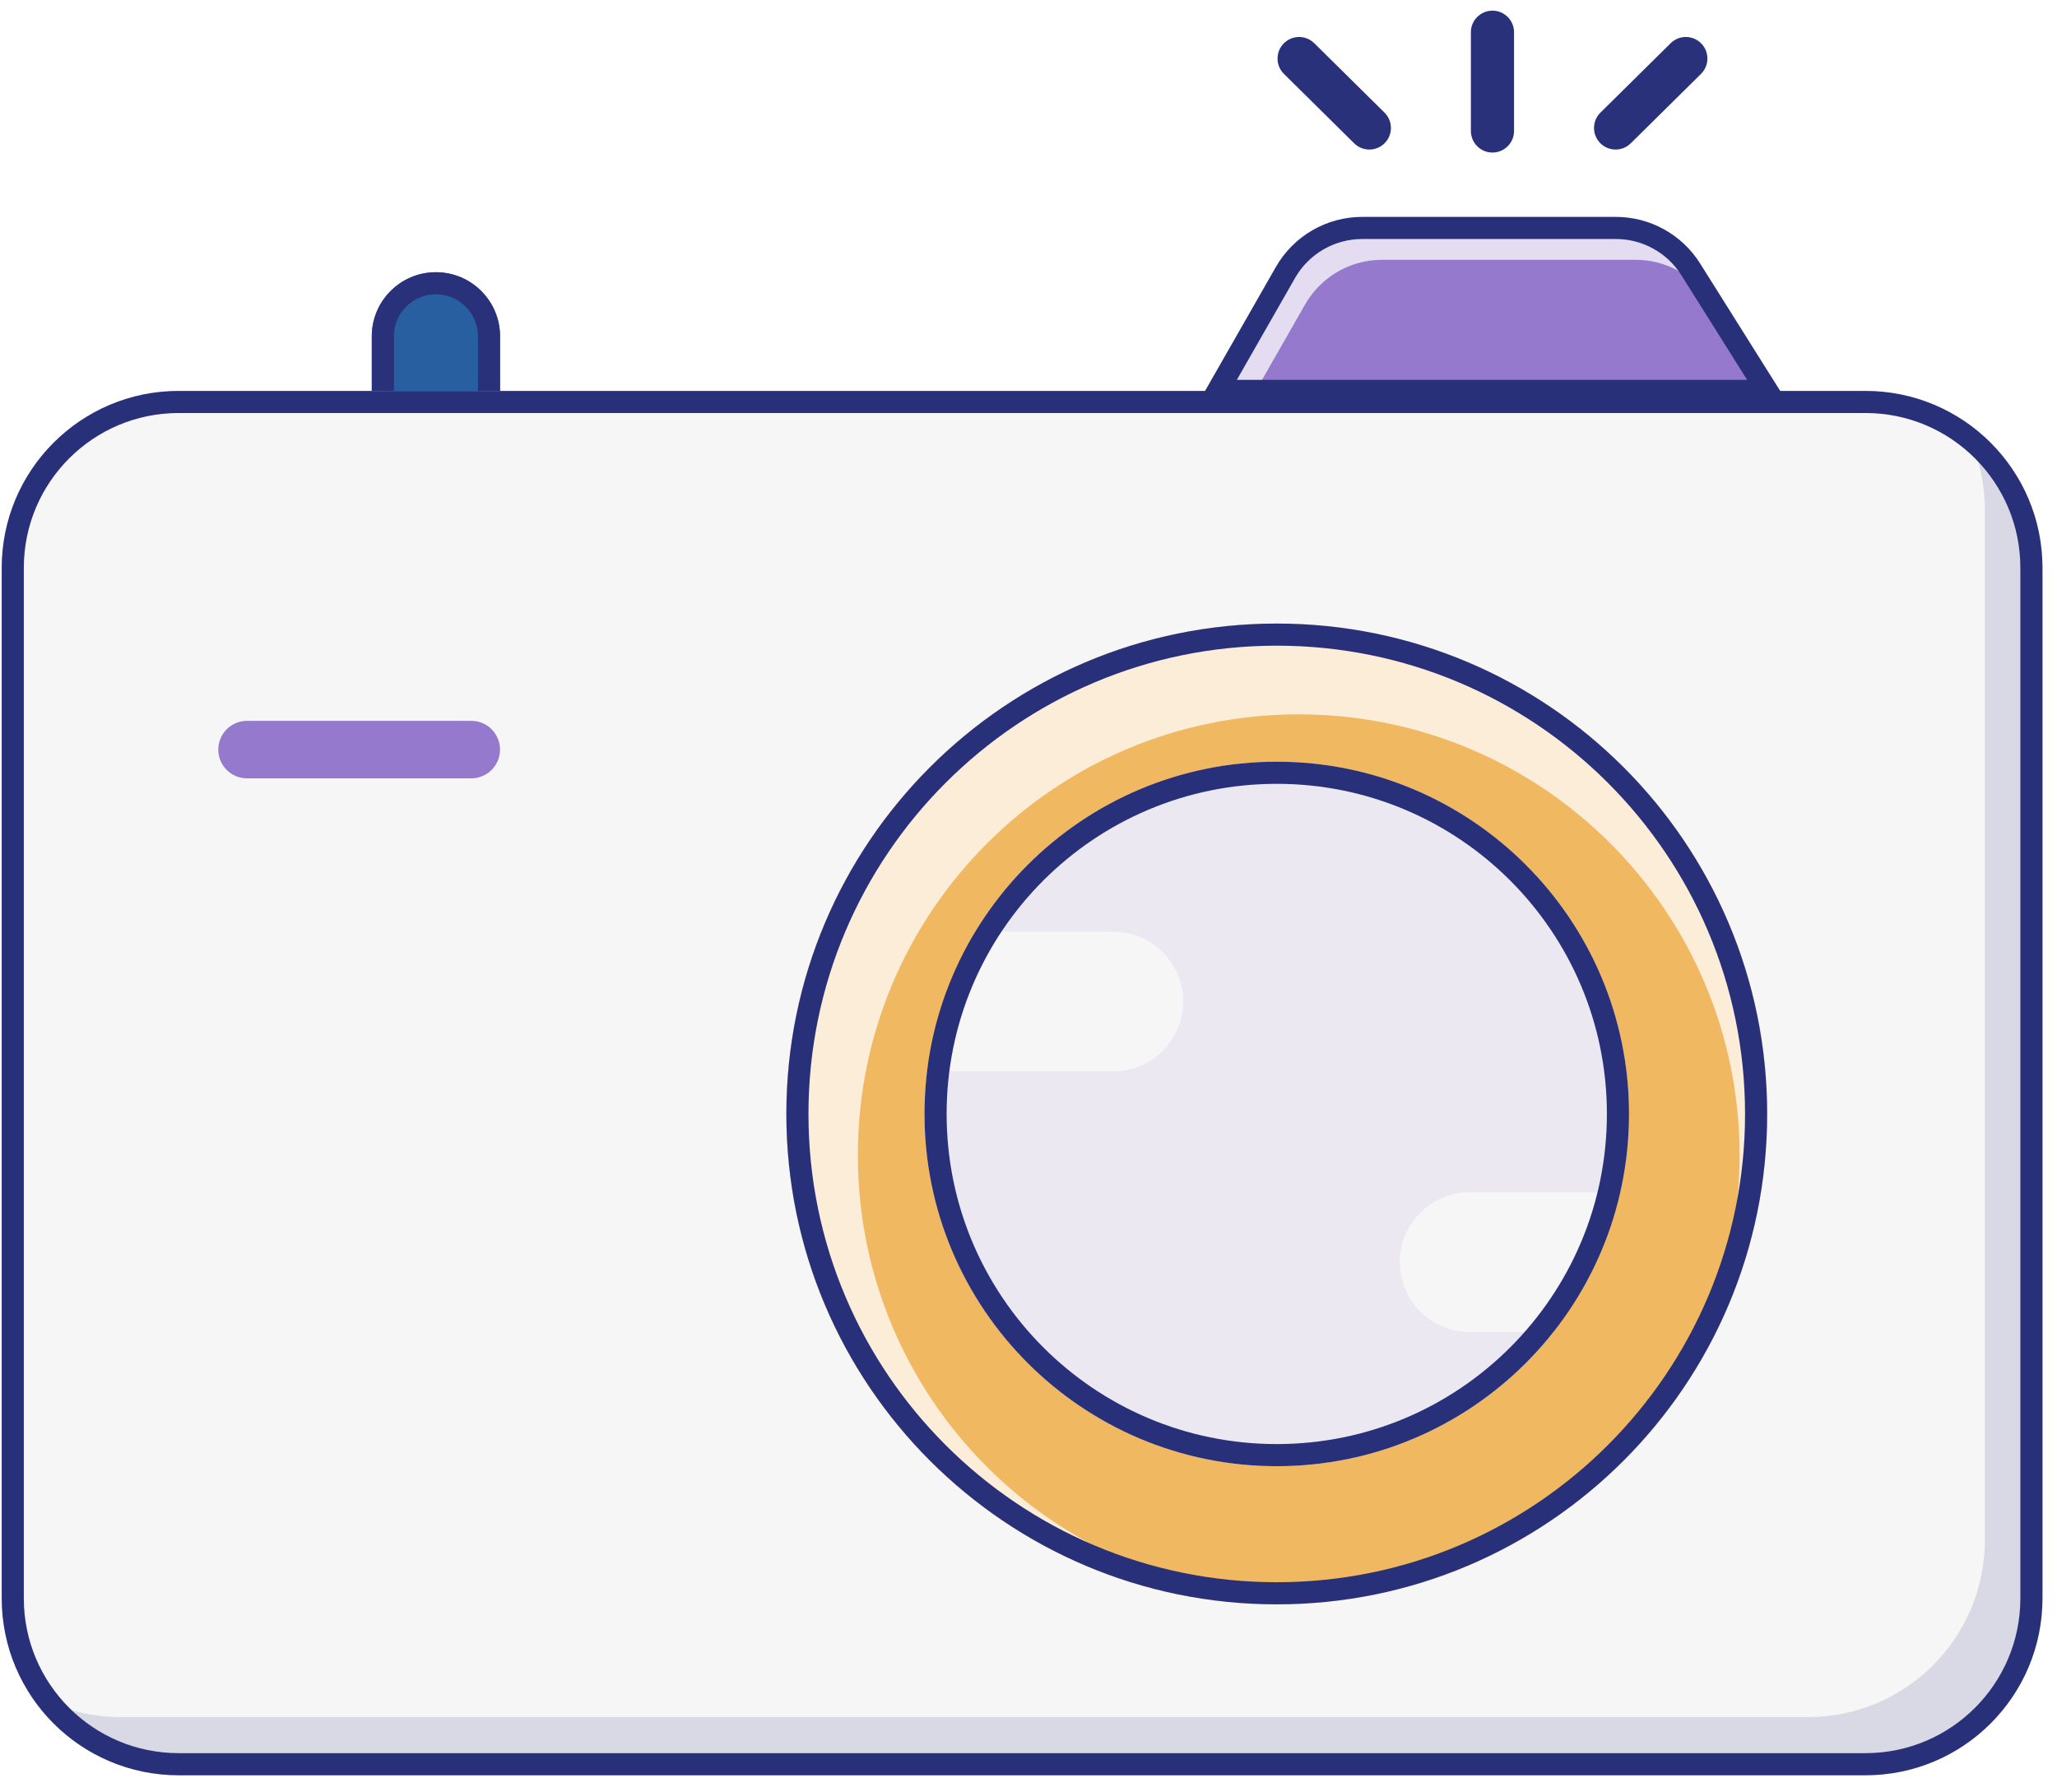
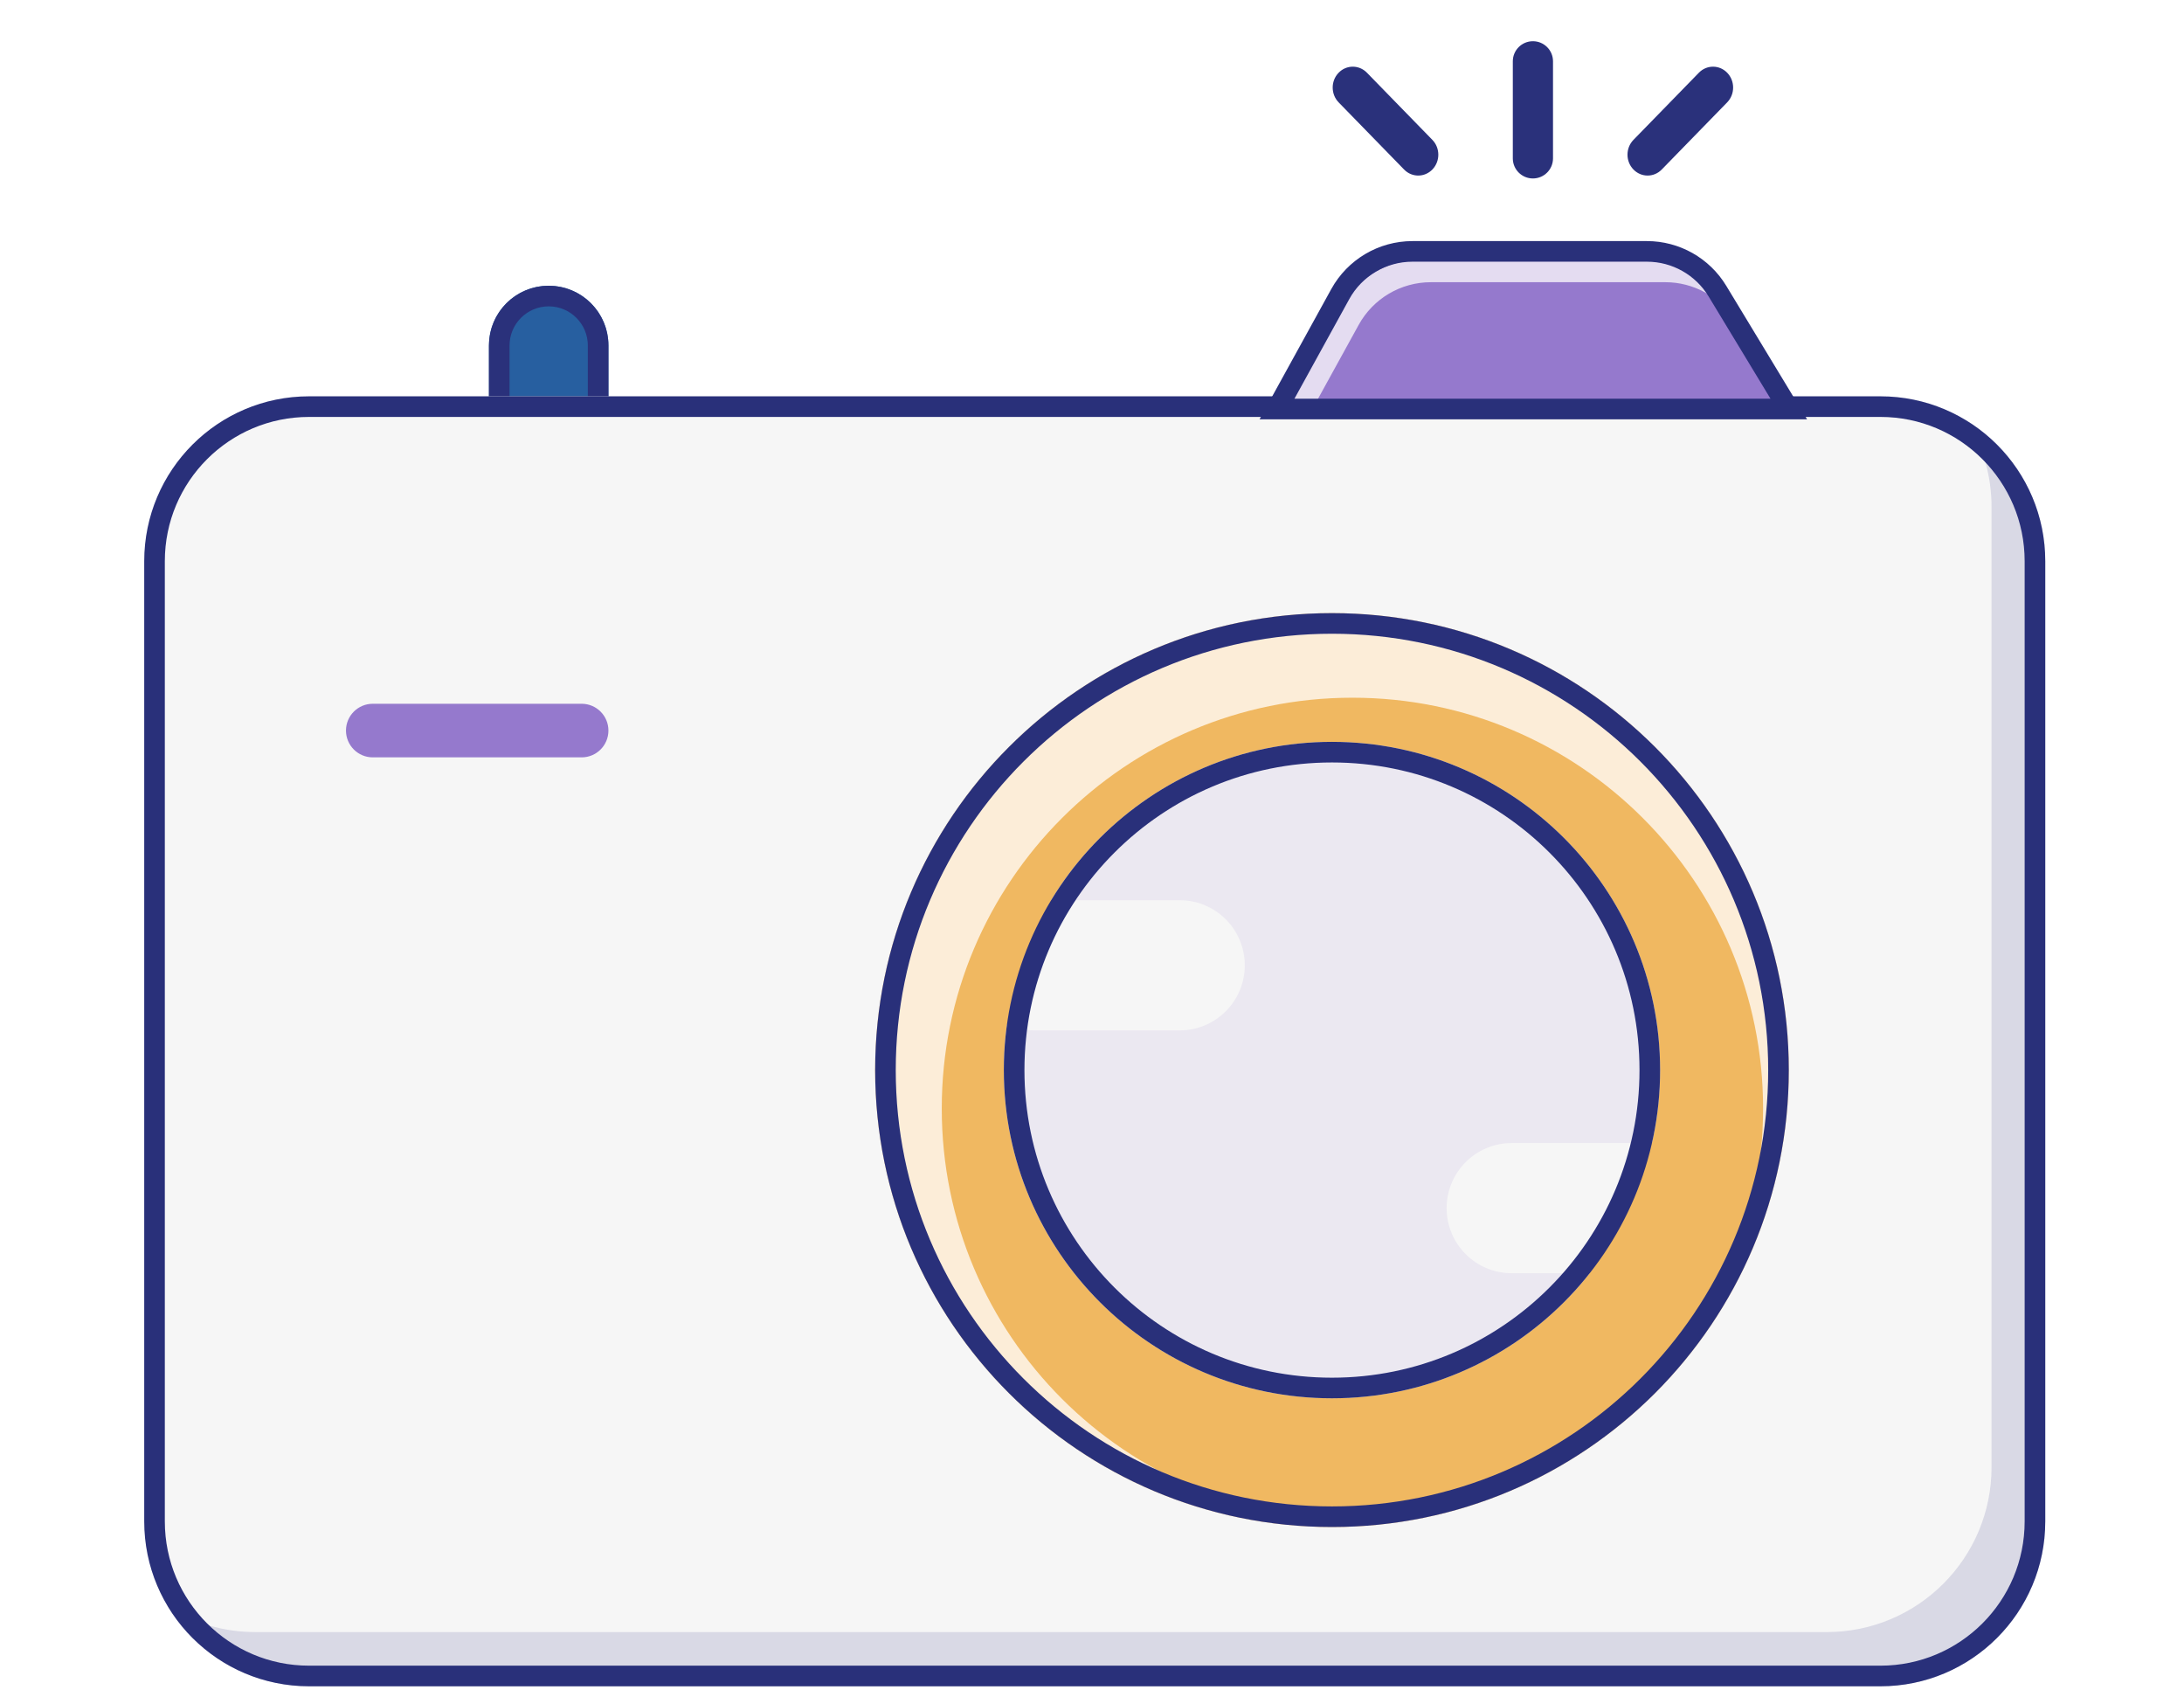
- <svg xmlns="http://www.w3.org/2000/svg" width="93" height="81" viewBox="0 0 93 81" fill="none">
-   <rect x="16.809" y="12.308" width="5.799" height="9.957" rx="2.899" fill="#275FA0" />
-   <rect x="17.309" y="12.808" width="4.799" height="8.957" rx="2.399" stroke="#2A317B" />
-   <rect x="0.077" y="17.674" width="92.266" height="62.591" rx="8" fill="#F6F6F6" />
-   <path fill-rule="evenodd" clip-rule="evenodd" d="M1.246 76.43C2.651 78.729 5.185 80.264 8.078 80.264H84.343C88.761 80.264 92.343 76.683 92.343 72.264V25.673C92.343 22.806 90.835 20.291 88.568 18.879C89.309 20.092 89.737 21.518 89.737 23.044V69.635C89.737 74.053 86.155 77.635 81.737 77.635H5.471C3.92 77.635 2.472 77.194 1.246 76.43Z" fill="#D9D9E5" />
-   <rect x="0.577" y="18.174" width="91.266" height="61.591" rx="7.5" stroke="#29307A" />
-   <rect x="73.035" y="7.166" width="1.951" height="6.415" rx="0.975" transform="rotate(-134.666 73.0352 7.16553)" fill="#2A317B" />
-   <rect width="1.951" height="6.415" rx="0.975" transform="matrix(0.702969 -0.71122 -0.71122 -0.702969 61.918 7.16553)" fill="#2A317B" />
-   <rect x="66.501" y="0.482" width="1.951" height="6.415" rx="0.975" fill="#2A317B" />
-   <path d="M58.116 12.322L55.058 17.674H79.895L76.441 12.178C75.709 11.013 74.43 10.306 73.054 10.306H61.589C60.153 10.306 58.828 11.075 58.116 12.322Z" fill="#9579CD" />
-   <path d="M58.116 12.322L55.058 17.674H79.895L76.441 12.178C75.709 11.013 74.43 10.306 73.054 10.306H61.589C60.153 10.306 58.828 11.075 58.116 12.322Z" fill="#9579CD" />
-   <path fill-rule="evenodd" clip-rule="evenodd" d="M57.724 72.537C69.969 72.537 79.896 62.611 79.896 50.365C79.896 38.12 69.969 28.193 57.724 28.193C45.478 28.193 35.552 38.12 35.552 50.365C35.552 62.611 45.478 72.537 57.724 72.537ZM57.723 66.011C66.234 66.011 73.133 59.112 73.133 50.601C73.133 42.09 66.234 35.191 57.723 35.191C49.213 35.191 42.313 42.09 42.313 50.601C42.313 59.112 49.213 66.011 57.723 66.011Z" fill="#F0B861" />
-   <path fill-rule="evenodd" clip-rule="evenodd" d="M70.233 60.223C67.317 63.919 62.797 66.291 57.724 66.291C48.928 66.291 41.798 59.161 41.798 50.365C41.798 49.616 41.85 48.88 41.95 48.158C42.348 48.339 42.79 48.44 43.256 48.44H50.334C52.078 48.44 53.492 47.026 53.492 45.282C53.492 43.538 52.078 42.124 50.334 42.124H44.093C46.885 37.518 51.945 34.44 57.724 34.44C66.519 34.44 73.649 41.57 73.649 50.365C73.649 51.583 73.513 52.768 73.254 53.907H66.447C64.703 53.907 63.289 55.321 63.289 57.065C63.289 58.809 64.703 60.223 66.447 60.223H70.233Z" fill="#EBE8F1" />
-   <circle cx="57.724" cy="50.365" r="15.426" stroke="#29307A" />
-   <rect x="9.869" y="32.591" width="12.738" height="2.6" rx="1.3" fill="#9579CD" />
-   <path fill-rule="evenodd" clip-rule="evenodd" d="M57.724 72.537C69.969 72.537 79.896 62.611 79.896 50.365C79.896 38.12 69.969 28.193 57.724 28.193C45.478 28.193 35.552 38.12 35.552 50.365C35.552 62.611 45.478 72.537 57.724 72.537ZM58.717 72.16C69.724 72.16 78.648 63.237 78.648 52.229C78.648 41.221 69.724 32.298 58.717 32.298C47.709 32.298 38.785 41.221 38.785 52.229C38.785 63.237 47.709 72.16 58.717 72.16Z" fill="#FCEDD8" />
-   <circle cx="57.724" cy="50.365" r="21.672" stroke="#29307A" />
-   <path fill-rule="evenodd" clip-rule="evenodd" d="M55.304 18.089L58.362 12.737C59.074 11.491 60.4 10.722 61.835 10.722H73.3C74.676 10.722 75.955 11.429 76.687 12.593L77.264 13.511C76.522 12.41 75.28 11.747 73.947 11.747H62.481C61.046 11.747 59.721 12.516 59.008 13.762L56.536 18.089H55.304Z" fill="#E4DCF1" />
-   <path d="M58.116 12.322L55.058 17.674H79.895L76.441 12.178C75.709 11.013 74.43 10.306 73.054 10.306H61.589C60.153 10.306 58.828 11.075 58.116 12.322Z" stroke="#29307A" />
+ <svg xmlns="http://www.w3.org/2000/svg" width="106" height="82" viewBox="0 0 106 82" fill="none">
+   <rect x="23.731" y="13.865" width="5.799" height="9.957" rx="2.899" fill="#275FA0" />
+   <rect x="24.231" y="14.365" width="4.799" height="8.957" rx="2.399" stroke="#2A317B" />
+   <rect x="7" y="19.23" width="92.266" height="62.591" rx="8" fill="#F6F6F6" />
+   <path fill-rule="evenodd" clip-rule="evenodd" d="M8.169 77.986C9.574 80.286 12.108 81.821 15 81.821H91.266C95.684 81.821 99.266 78.239 99.266 73.821V27.23C99.266 24.363 97.758 21.848 95.491 20.435C96.232 21.648 96.659 23.075 96.659 24.601V71.191C96.659 75.61 93.078 79.191 88.659 79.191H12.394C10.843 79.191 9.395 78.75 8.169 77.986Z" fill="#D9D9E5" />
+   <rect x="7.5" y="19.73" width="91.266" height="61.591" rx="7.5" stroke="#29307A" />
+   <rect width="1.989" height="6.537" rx="0.994" transform="matrix(-0.689601 -0.72419 0.697998 -0.716099 79.958 8.93774)" fill="#2A317B" />
+   <rect width="1.989" height="6.537" rx="0.994" transform="matrix(0.689601 -0.72419 -0.697998 -0.716099 68.8408 8.93774)" fill="#2A317B" />
+   <rect x="73.424" y="2" width="1.951" height="6.659" rx="0.975" fill="#2A317B" />
+   <path d="M65.05 14.269L61.98 19.845H86.818L83.355 14.126C82.63 12.929 81.333 12.198 79.934 12.198H68.554C67.096 12.198 65.754 12.991 65.05 14.269Z" fill="#9579CD" />
+   <path d="M65.05 14.269L61.98 19.845H86.818L83.355 14.126C82.63 12.929 81.333 12.198 79.934 12.198H68.554C67.096 12.198 65.754 12.991 65.05 14.269Z" fill="#9579CD" />
+   <path fill-rule="evenodd" clip-rule="evenodd" d="M64.647 74.094C76.892 74.094 86.819 64.167 86.819 51.922C86.819 39.676 76.892 29.75 64.647 29.75C52.401 29.75 42.475 39.676 42.475 51.922C42.475 64.167 52.401 74.094 64.647 74.094ZM64.646 67.567C73.157 67.567 80.056 60.668 80.056 52.157C80.056 43.647 73.157 36.748 64.646 36.748C56.136 36.748 49.236 43.647 49.236 52.157C49.236 60.668 56.136 67.567 64.646 67.567Z" fill="#F0B861" />
+   <path fill-rule="evenodd" clip-rule="evenodd" d="M77.156 61.779C74.239 65.475 69.72 67.847 64.647 67.847C55.851 67.847 48.721 60.717 48.721 51.922C48.721 51.173 48.772 50.436 48.872 49.714C49.27 49.895 49.713 49.996 50.179 49.996H57.257C59.001 49.996 60.415 48.582 60.415 46.838C60.415 45.094 59.001 43.68 57.257 43.68H51.016C53.807 39.074 58.867 35.996 64.647 35.996C73.442 35.996 80.572 43.126 80.572 51.922C80.572 53.139 80.436 54.324 80.177 55.463H73.37C71.626 55.463 70.212 56.877 70.212 58.621C70.212 60.365 71.626 61.779 73.37 61.779H77.156Z" fill="#EBE8F1" />
+   <circle cx="64.647" cy="51.922" r="15.426" stroke="#29307A" />
+   <rect x="16.792" y="34.148" width="12.738" height="2.6" rx="1.3" fill="#9579CD" />
+   <path fill-rule="evenodd" clip-rule="evenodd" d="M64.647 74.094C76.892 74.094 86.819 64.167 86.819 51.922C86.819 39.676 76.892 29.75 64.647 29.75C52.401 29.75 42.475 39.676 42.475 51.922C42.475 64.167 52.401 74.094 64.647 74.094ZM65.639 73.716C76.647 73.716 85.571 64.793 85.571 53.785C85.571 42.778 76.647 33.854 65.639 33.854C54.632 33.854 45.708 42.778 45.708 53.785C45.708 64.793 54.632 73.716 65.639 73.716Z" fill="#FCEDD8" />
+   <circle cx="64.647" cy="51.922" r="21.672" stroke="#29307A" />
+   <path fill-rule="evenodd" clip-rule="evenodd" d="M62.227 20.276L65.296 14.7C66 13.423 67.342 12.629 68.8 12.629H80.18C81.579 12.629 82.876 13.36 83.601 14.557L84.179 15.512C83.443 14.38 82.182 13.693 80.826 13.693H69.447C67.989 13.693 66.646 14.486 65.943 15.764L63.459 20.276H62.227Z" fill="#E4DCF1" />
+   <path d="M65.05 14.269L61.98 19.845H86.818L83.355 14.126C82.63 12.929 81.333 12.198 79.934 12.198H68.554C67.096 12.198 65.754 12.991 65.05 14.269Z" stroke="#29307A" />
</svg>
